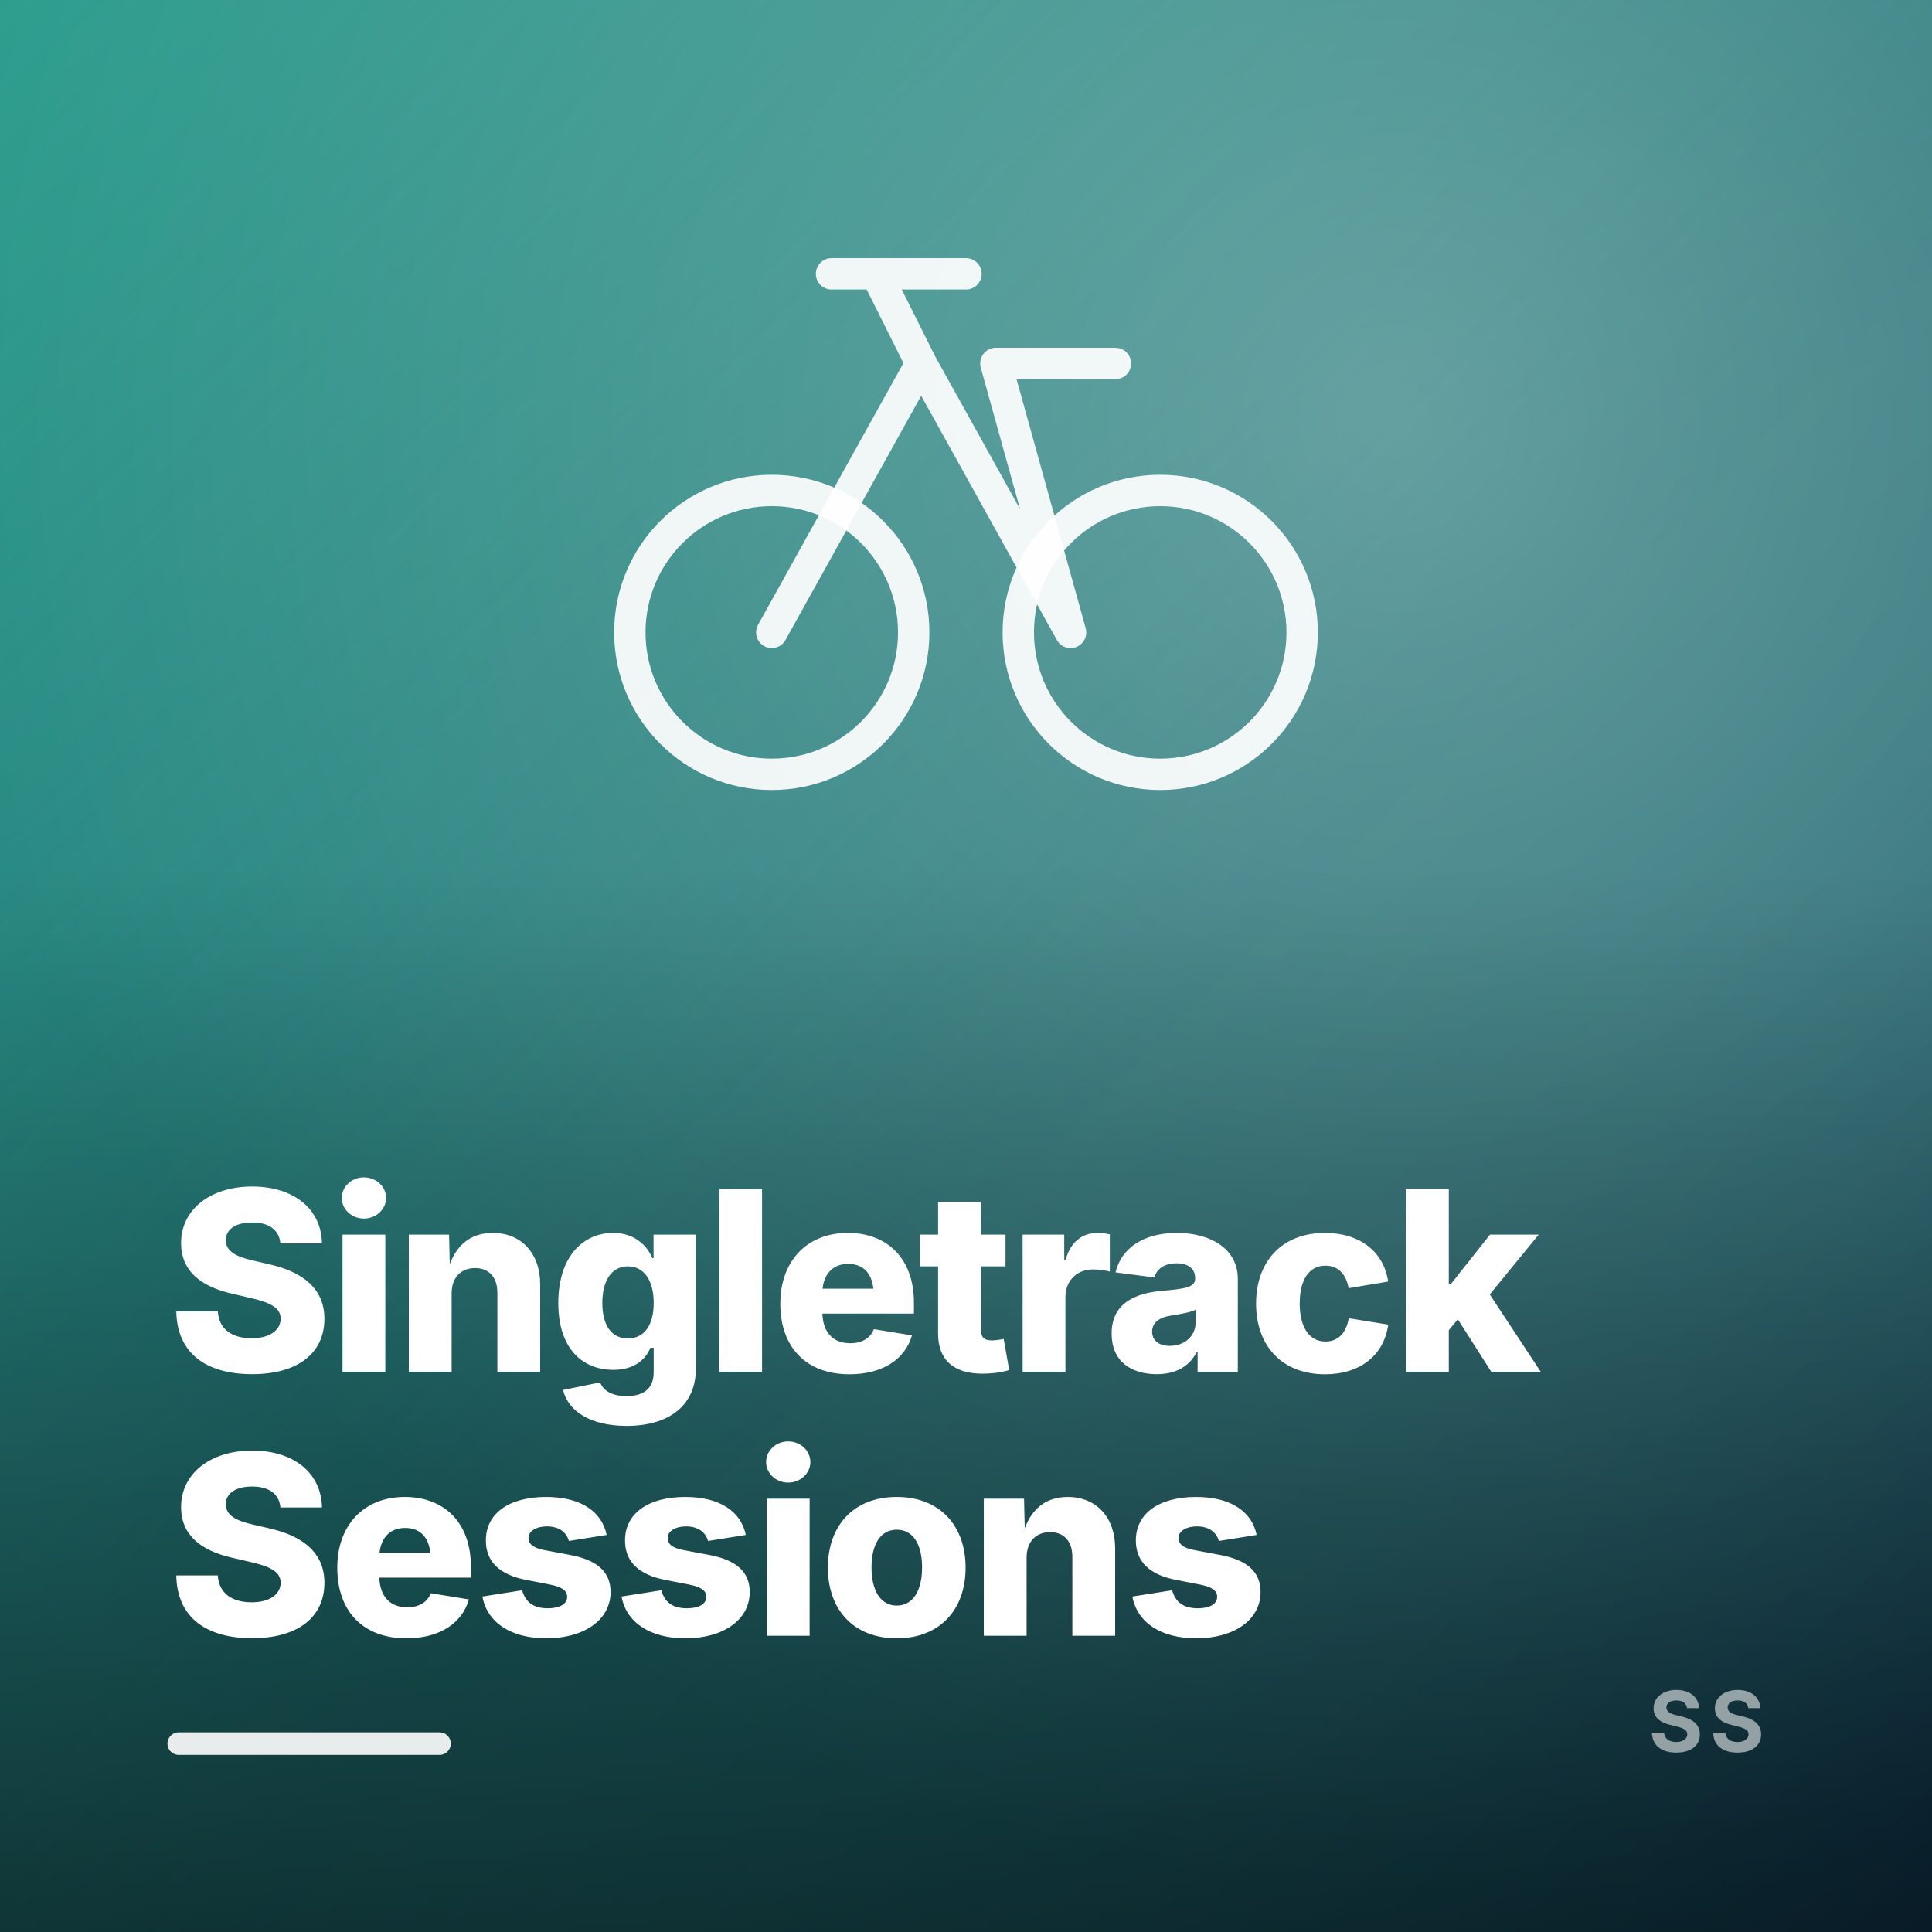
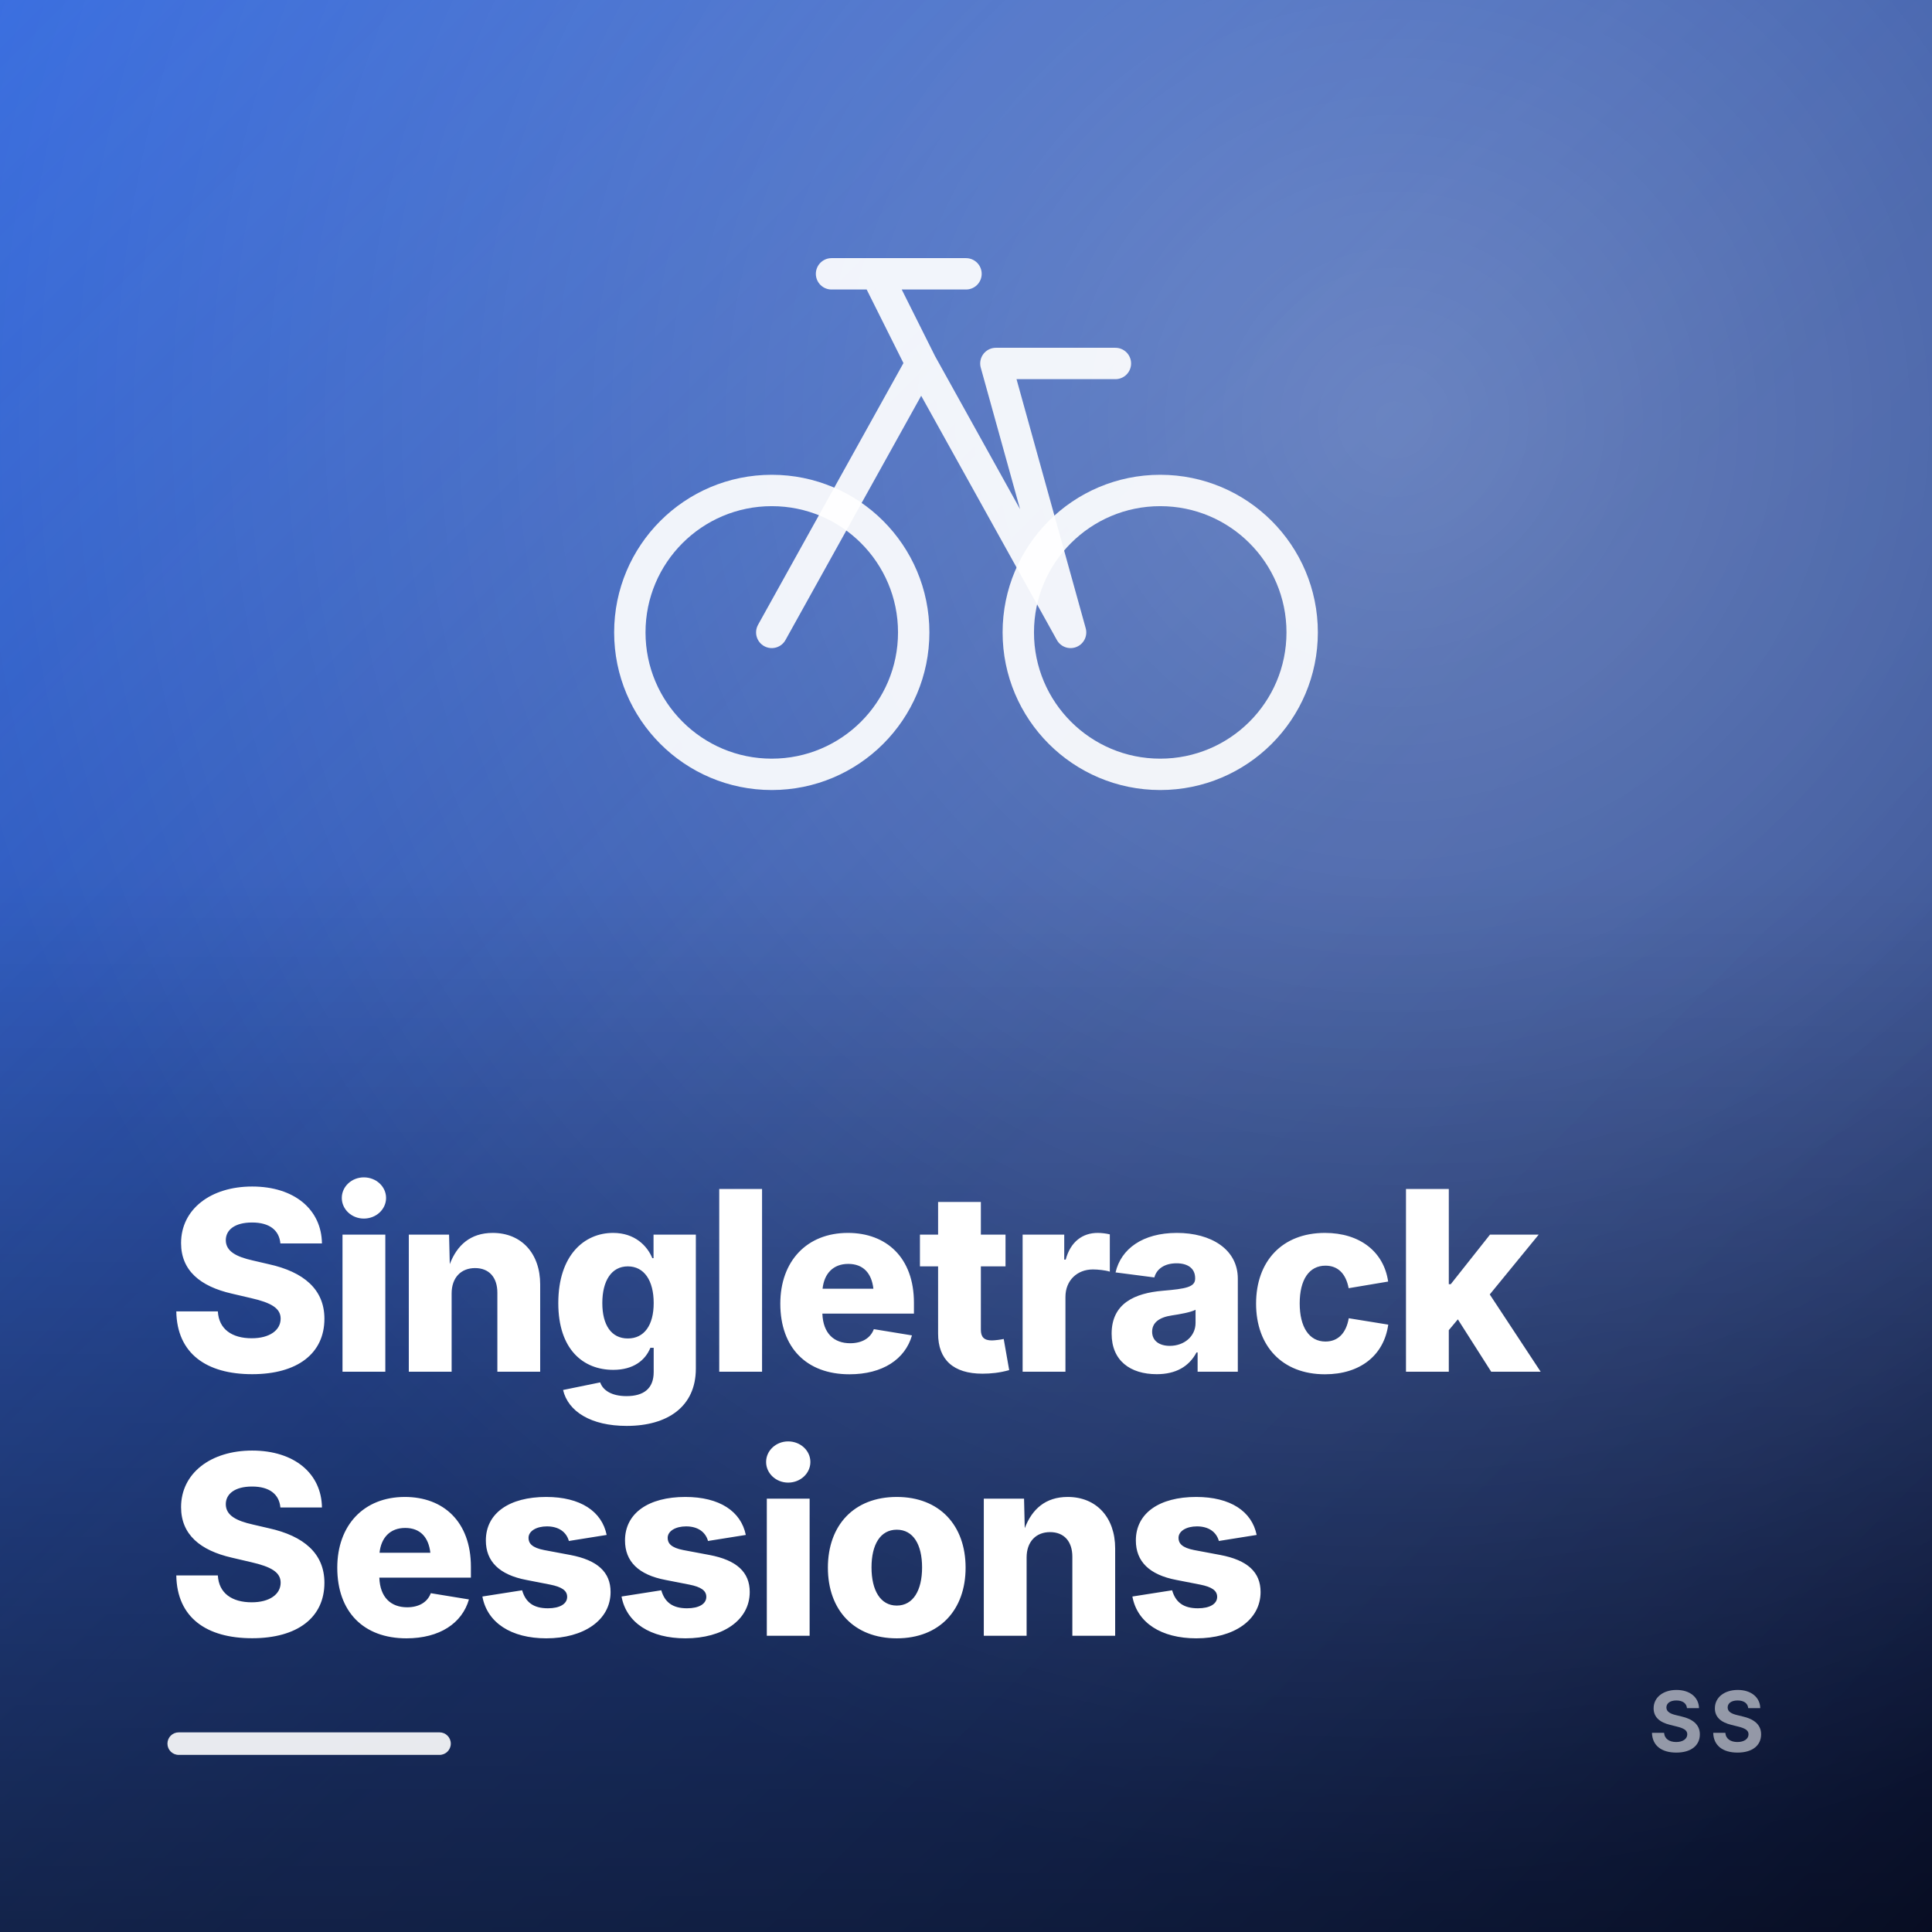
<svg xmlns="http://www.w3.org/2000/svg" viewBox="0 0 600 600" width="600" height="600" role="img" aria-label="Singletrack Sessions">
  <defs>
    <linearGradient id="bg" x1="0" y1="0" x2="1" y2="1">
-       <stop offset="0%" stop-color="#2E9E8F" />
-       <stop offset="55%" stop-color="#2E9E8F" stop-opacity="0.55" />
-       <stop offset="100%" stop-color="#123A54" />
+       <stop offset="0%" stop-color="#3B6FE0" />
+       <stop offset="55%" stop-color="#3B6FE0" stop-opacity="0.55" />
+       <stop offset="100%" stop-color="#101C4A" />
    </linearGradient>
    <radialGradient id="glow" cx="0.72" cy="0.22" r="0.75">
      <stop offset="0%" stop-color="#FFFFFF" stop-opacity="0.30" />
      <stop offset="100%" stop-color="#FFFFFF" stop-opacity="0" />
    </radialGradient>
    <linearGradient id="shade" x1="0" y1="0" x2="0" y2="1">
      <stop offset="45%" stop-color="#000" stop-opacity="0" />
      <stop offset="100%" stop-color="#000" stop-opacity="0.55" />
    </linearGradient>
  </defs>
-   <rect width="600" height="600" fill="#123A54" />
+   <rect width="600" height="600" fill="#101C4A" />
  <rect width="600" height="600" fill="url(#bg)" />
  <rect width="600" height="600" fill="url(#glow)" />
  <g transform="translate(300 34) scale(2.32)" fill="none" stroke="#FFFFFF" stroke-opacity="0.92" stroke-width="4.2" stroke-linecap="round" stroke-linejoin="round" color="#FFFFFF">
    <g transform="translate(-50 0)">
      <circle cx="24" cy="70" r="19" />
      <circle cx="76" cy="70" r="19" />
      <path d="M24 70 L44 34 L64 70 M44 34 L38 22 M32 22 H50 M64 70 L54 34 H70" />
    </g>
  </g>
  <rect width="600" height="600" fill="url(#shade)" />
  <text fill="#FFFFFF" font-family="Inter, Helvetica, Arial, system-ui, sans-serif" font-size="78" font-weight="800" letter-spacing="-1.5">
    <tspan x="52" y="426">Singletrack</tspan>
    <tspan x="52" y="508">Sessions</tspan>
  </text>
  <rect x="52" y="538" width="88" height="7" rx="3.5" fill="#FFFFFF" opacity="0.9" />
  <text x="548" y="544" fill="#FFFFFF" opacity="0.55" text-anchor="end" font-family="Inter, Helvetica, Arial, system-ui, sans-serif" font-size="26" font-weight="700" letter-spacing="2">SS</text>
</svg>
